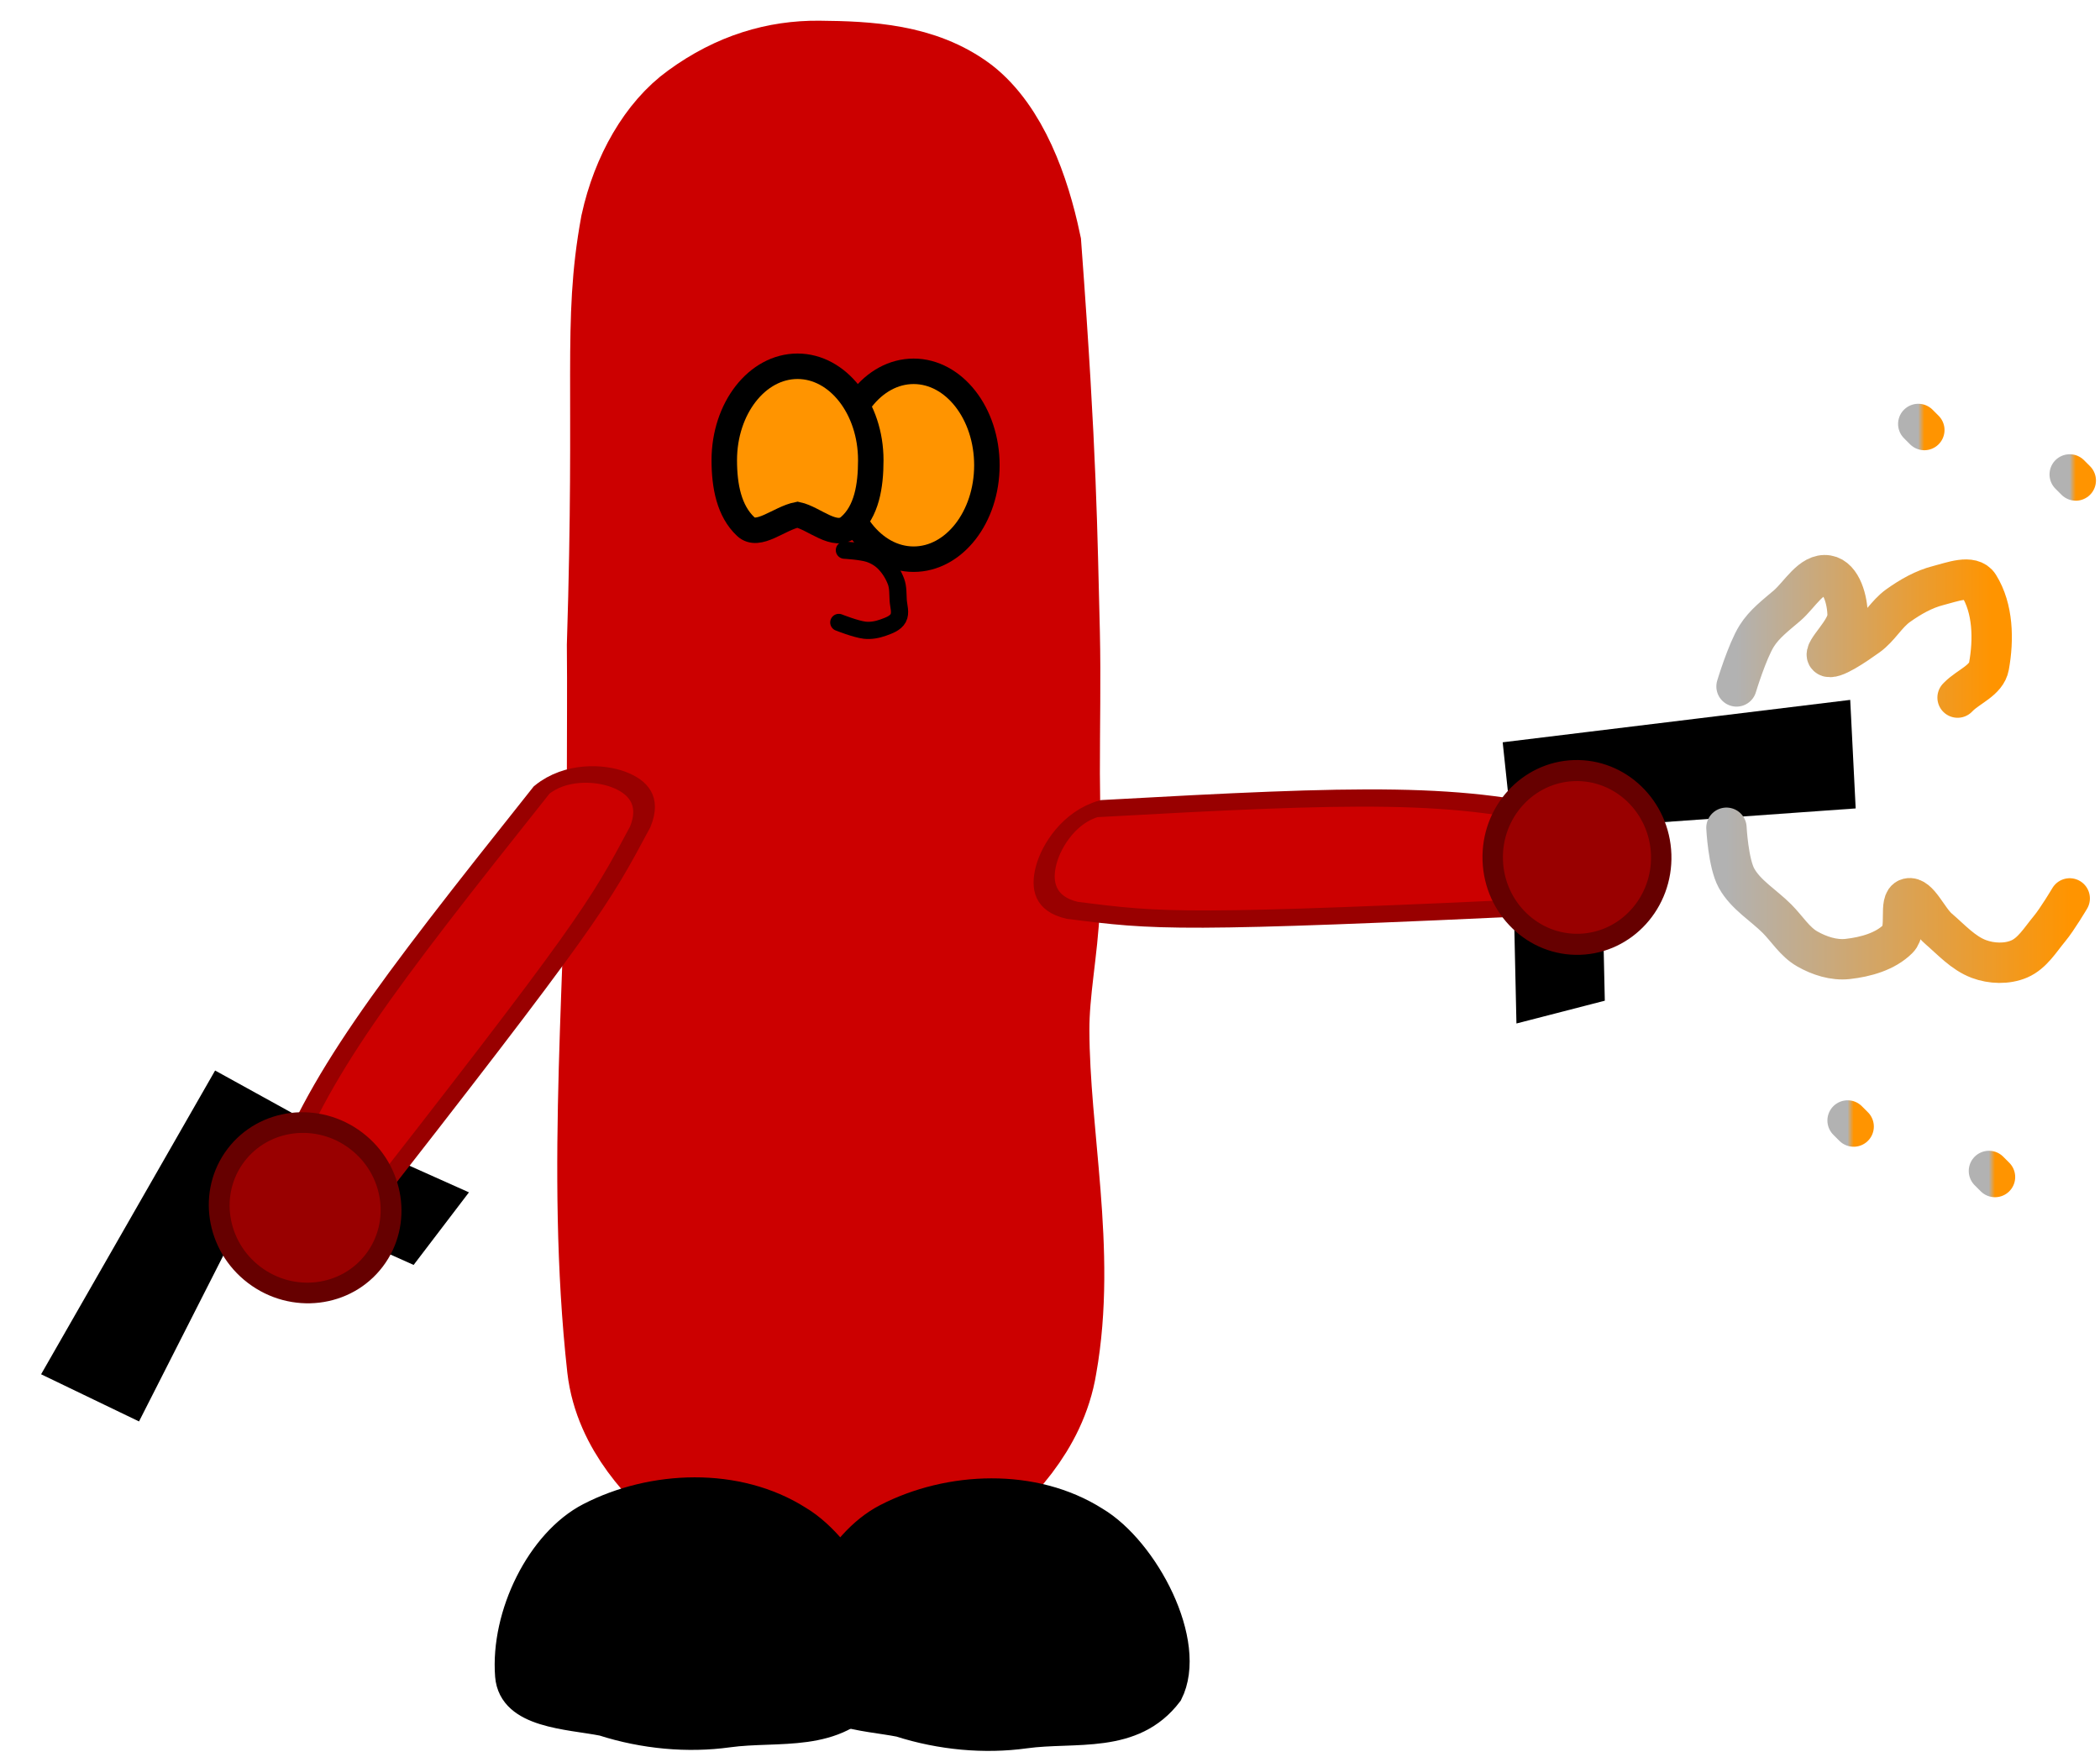
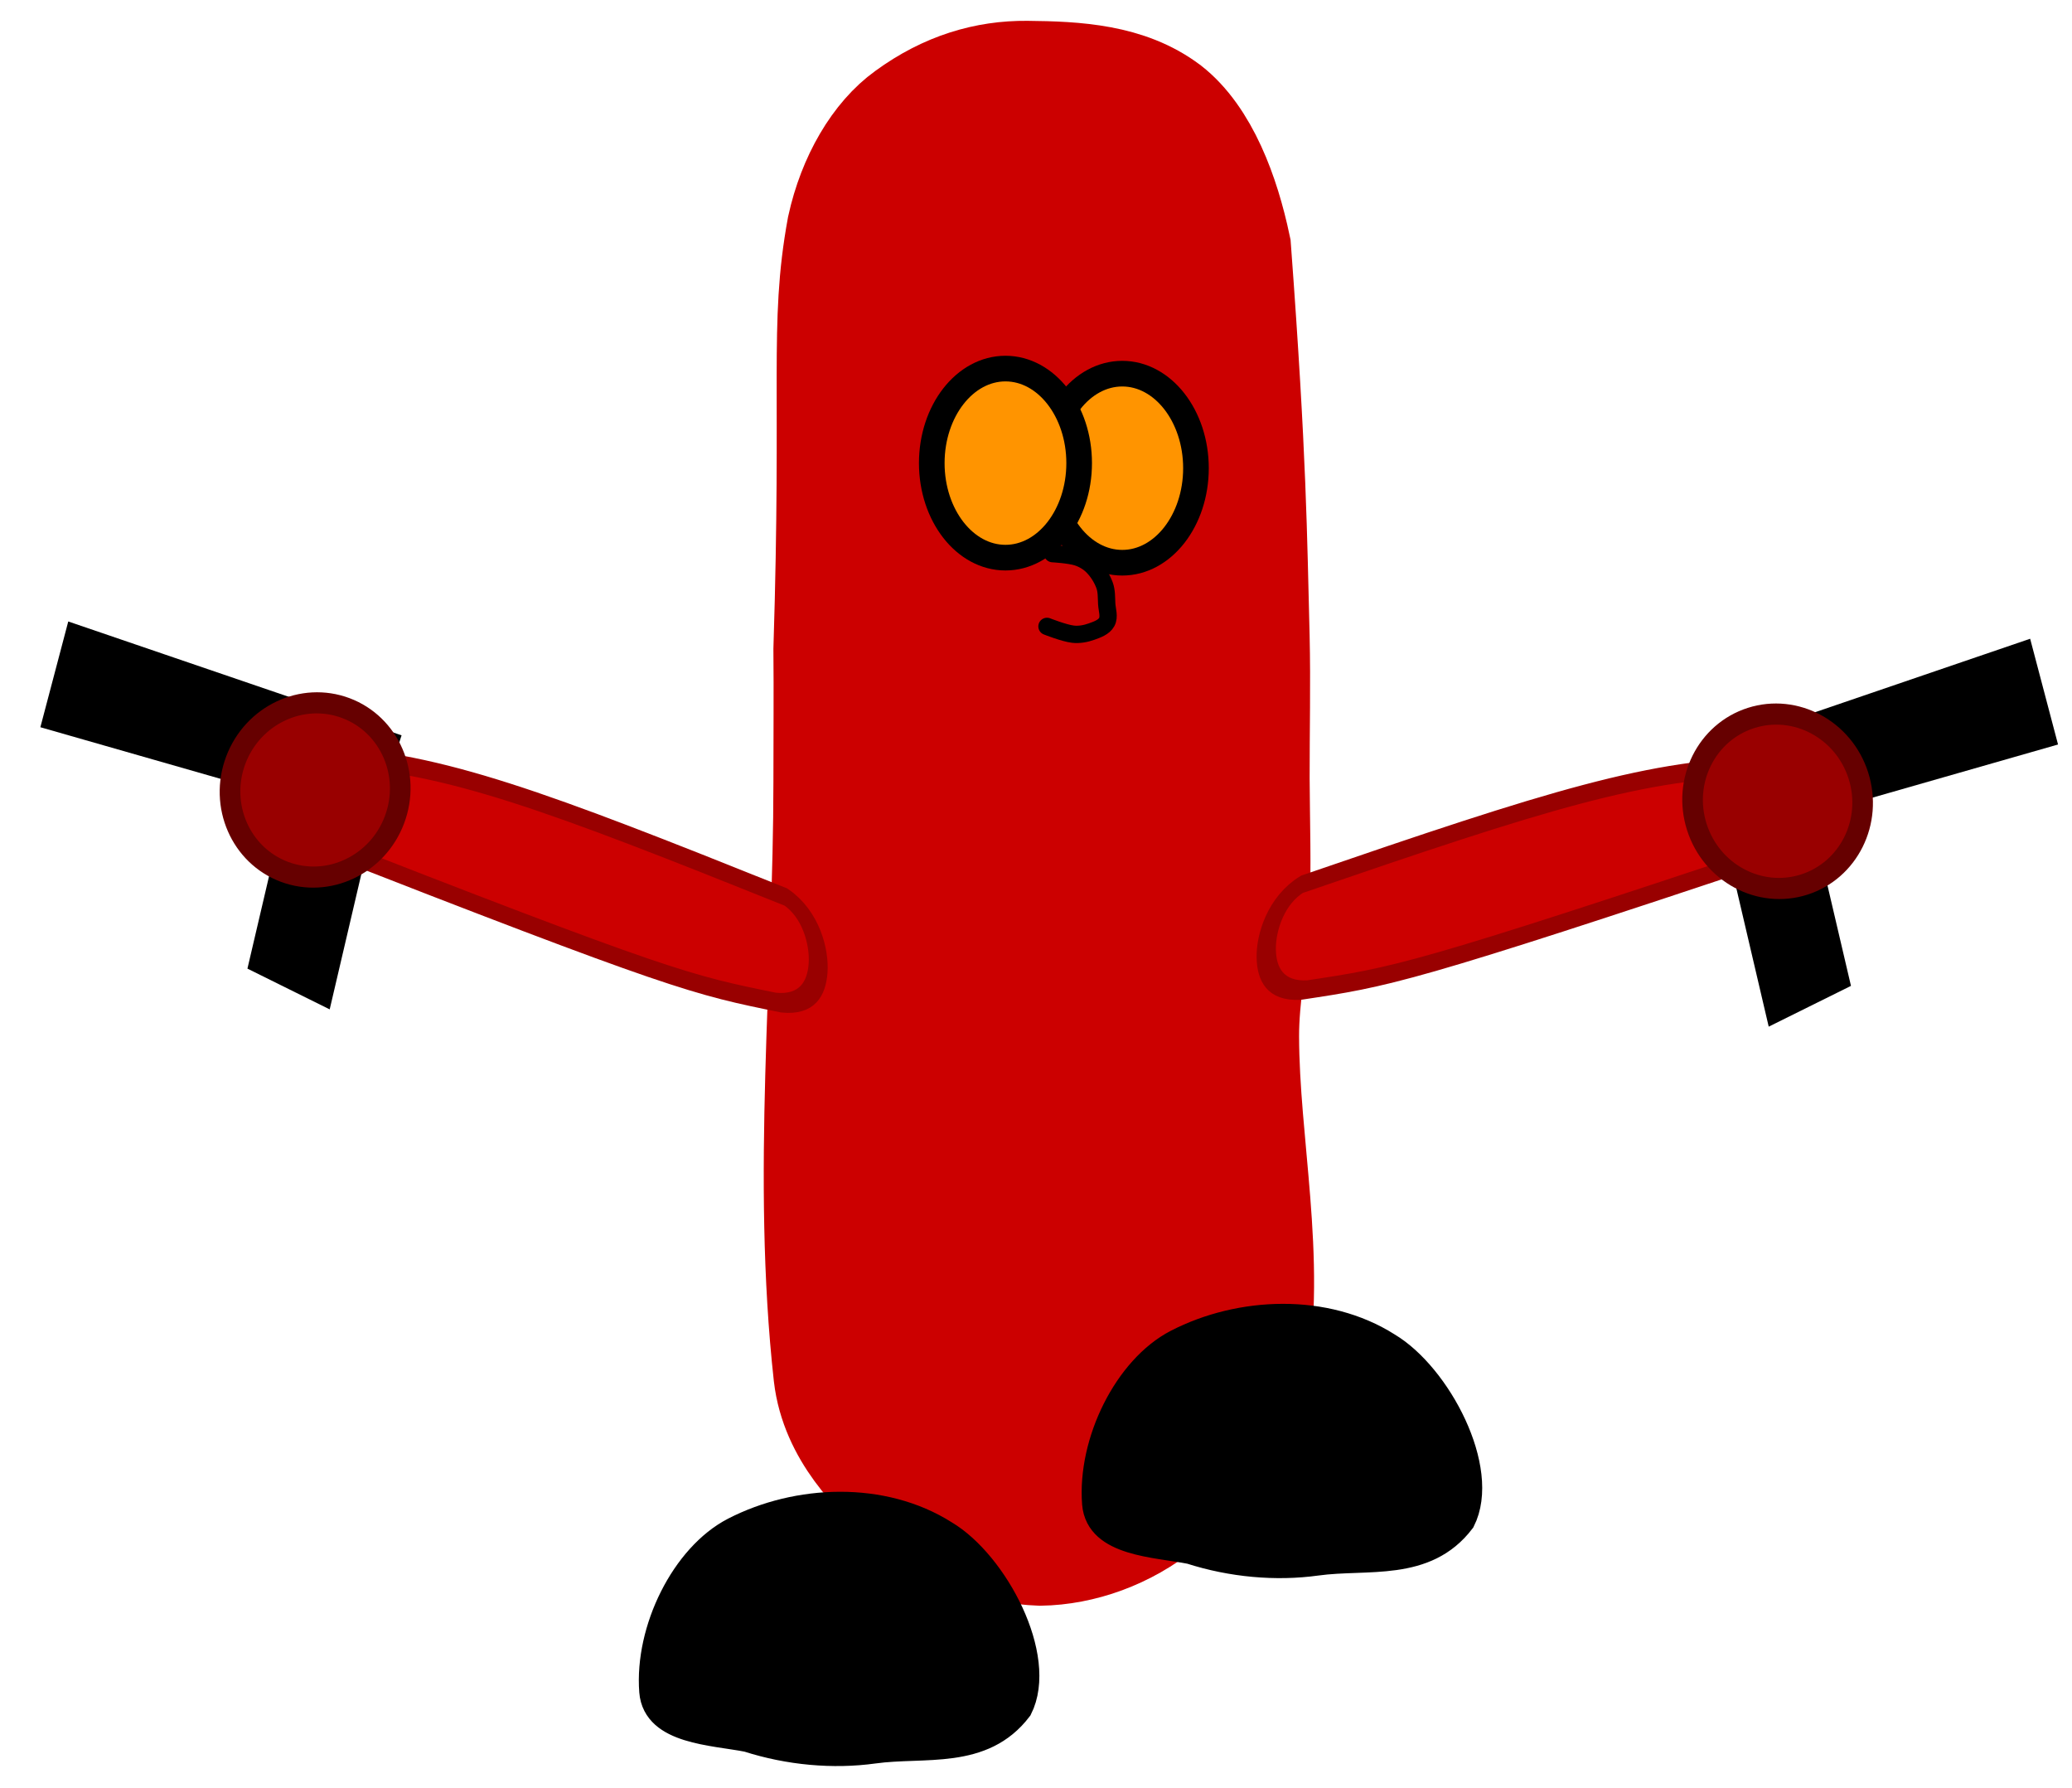
- <svg xmlns="http://www.w3.org/2000/svg" version="1.1" width="104" height="87" viewBox="-1 -1 104 87">
-   <defs>
-     <linearGradient id="grad_1" x2="1">
-       <stop offset="0" stop-color="#B2B2B2" stop-opacity="1" />
-       <stop offset="1" stop-color="#FF9400" stop-opacity="1" />
-     </linearGradient>
-     <linearGradient id="grad_2" x2="1">
-       <stop offset="0" stop-color="#B2B2B2" stop-opacity="1" />
-       <stop offset="1" stop-color="#FF9400" stop-opacity="1" />
-     </linearGradient>
-     <linearGradient id="grad_3" x2="1">
-       <stop offset="0" stop-color="#B2B2B2" stop-opacity="1" />
-       <stop offset="1" stop-color="#FF9400" stop-opacity="1" />
-     </linearGradient>
-     <linearGradient id="grad_4" x2="1">
-       <stop offset="0" stop-color="#B2B2B2" stop-opacity="1" />
-       <stop offset="1" stop-color="#FF9400" stop-opacity="1" />
-     </linearGradient>
-     <linearGradient id="grad_5" x2="1">
-       <stop offset="0" stop-color="#B2B2B2" stop-opacity="1" />
-       <stop offset="1" stop-color="#FF9400" stop-opacity="1" />
-     </linearGradient>
-     <linearGradient id="grad_6" x2="1">
-       <stop offset="0" stop-color="#B2B2B2" stop-opacity="1" />
-       <stop offset="1" stop-color="#FF9400" stop-opacity="1" />
-     </linearGradient>
-   </defs>
-   <path id="ID0.8865274041891098" fill="#000000" stroke="#000000" stroke-width="2" stroke-linecap="round" d="M 206.500 158.750 L 204.500 163.500 L 201 175 L 195.750 173 L 199.250 161.500 L 177.900 156.800 L 179.650 151.700 L 206.500 158.750 Z " transform="matrix(-0.5562604, -0.117212, -0.1524707, 0.7235896, 213.15, -54.25)" />
-   <path id="ID0.8865274041891098" fill="#000000" stroke="#000000" stroke-width="2" stroke-linecap="round" d="M 206.500 158.750 L 204.500 163.500 L 201 175 L 195.750 173 L 199.250 161.500 L 177.900 156.800 L 179.650 151.700 L 206.500 158.750 Z " transform="matrix(0.1079308, -0.5581355, 0.7260287, 0.1403976, -127.55, 145.85)" />
-   <path id="ID0.08809070056304336" fill="#CC0000" stroke="#CC0000" stroke-width="2" stroke-linecap="round" d="M 246 185.300 C 245.980 186.048 246.001 186.757 246 187.550 C 245.996 188.249 245.967 188.955 246 189.650 C 246.032 190.318 246.202 190.981 246.200 191.650 C 246.195 193.388 245.679 195.206 246.050 196.950 C 246.209 197.783 246.958 198.439 247.700 198.950 C 248.390 199.425 249.264 199.689 250.100 199.700 C 250.987 199.672 251.919 199.407 252.650 198.900 C 253.338 198.420 254.043 197.780 254.150 197 C 254.561 193.880 254.151 190.691 254.150 187.600 C 254.150 186.827 254.142 186.200 254.150 185.500 C 253.991 181.252 254.228 180.358 253.900 178.850 C 253.715 178.142 253.282 177.502 252.700 177.150 C 251.952 176.691 251.161 176.494 250.350 176.500 C 249.410 176.507 248.387 176.551 247.600 177.050 C 246.923 177.494 246.549 178.360 246.350 179.150 C 246.053 182.515 246.050 183.695 246 185.300 Z " transform="matrix(-2.600732, 0, 0, 3.095586, 690.65, -543.25)" />
-   <g id="ID0.1477178898639977">
-     <path id="ID0.5619839346036315" fill="#CC0000" stroke="#990000" stroke-width="2" stroke-linecap="round" d="M 282.550 231 C 306.841 200.371 308.320 199.171 315.500 193 C 318.114 191.163 320.546 191.730 322.500 193 C 324.499 194.299 326.520 196.941 325.500 199.500 C 309.865 219.642 303.238 227.753 292 235 C 288.841 236.950 281.120 234.340 282.550 231 Z " transform="matrix(-0.1852125, -0.3197626, 0.4890793, -0.2832839, 16.15, 199.65)" />
-     <path id="ID0.6155663500539958" fill="#990000" stroke="#660000" stroke-width="2" d="M 241.250 209 C 243.526 209 245.589 209.924 247.082 211.418 C 248.576 212.911 249.500 214.974 249.500 217.250 C 249.500 219.526 248.576 221.589 247.082 223.082 C 245.589 224.576 243.526 225.500 241.250 225.500 C 238.974 225.500 236.911 224.576 235.418 223.082 C 233.924 221.589 233 219.526 233 217.250 C 233 214.974 233.924 212.911 235.418 211.418 C 236.911 209.924 238.974 209 241.250 209 Z " transform="matrix(-0.0173435, -0.5213511, 0.5055526, -0.01681794, -28.55, 170.9)" />
+ <svg xmlns="http://www.w3.org/2000/svg" version="1.1" width="102" height="88" viewBox="-1 -1 102 88">
+   <path id="ID0.8865274041891098" fill="#000000" stroke="#000000" stroke-width="2" stroke-linecap="round" d="M 206.500 158.750 L 204.500 163.500 L 201 175 L 195.750 173 L 199.250 161.500 L 177.900 156.800 L 179.650 151.700 L 206.500 158.750 Z " transform="matrix(-0.5684754, 0, 0, 0.739479, 200.7, -80.85)" />
+   <path id="ID0.8865274041891098" fill="#000000" stroke="#000000" stroke-width="2" stroke-linecap="round" d="M 206.500 158.750 L 204.500 163.500 L 201 175 L 195.750 173 L 199.250 161.500 L 177.900 156.800 L 179.650 151.700 L 206.500 158.750 Z " transform="matrix(0.5684754, 0, 0, 0.7394789, -99.4, -81.7)" />
+   <path id="ID0.08809070056304336" fill="#CC0000" stroke="#CC0000" stroke-width="2" stroke-linecap="round" d="M 246 185.300 C 245.980 186.048 246.001 186.757 246 187.550 C 245.996 188.249 245.967 188.955 246 189.650 C 246.032 190.318 246.202 190.981 246.200 191.650 C 246.195 193.388 245.679 195.206 246.050 196.950 C 246.209 197.783 246.958 198.439 247.700 198.950 C 248.390 199.425 249.264 199.689 250.100 199.700 C 250.987 199.672 251.919 199.407 252.650 198.900 C 253.338 198.420 254.043 197.780 254.150 197 C 254.561 193.880 254.151 190.691 254.150 187.600 C 254.150 186.827 254.142 186.200 254.150 185.500 C 253.991 181.252 254.228 180.358 253.900 178.850 C 253.715 178.142 253.282 177.502 252.700 177.150 C 251.952 176.691 251.161 176.494 250.350 176.500 C 249.410 176.507 248.387 176.551 247.600 177.050 C 246.923 177.494 246.549 178.360 246.350 179.150 C 246.053 182.515 246.050 183.695 246 185.300 Z " transform="matrix(-2.600732, 0, 0, 3.095586, 700.65, -543.25)" />
+   <g id="ID0.1477178898639977" transform="matrix(-0.1070485, -0.9942538, 0.9942538, -0.1070485, 23.9, 96.5)">
+     <path id="ID0.5619839346036315" fill="#CC0000" stroke="#990000" stroke-width="2" stroke-linecap="round" d="M 282.550 231 C 306.841 200.371 308.320 199.171 315.500 193 C 318.114 191.163 320.546 191.730 322.500 193 C 324.499 194.299 326.520 196.941 325.500 199.500 C 309.865 219.642 303.238 227.753 292 235 C 288.841 236.950 281.120 234.340 282.550 231 Z " transform="matrix(0.2842835, -0.2360819, 0.361089, 0.4348138, -115.1, 34.85)" />
+     <path id="ID0.6155663500539958" fill="#990000" stroke="#660000" stroke-width="2" d="M 241.250 209 C 243.526 209 245.589 209.924 247.082 211.418 C 248.576 212.911 249.500 214.974 249.500 217.250 C 249.500 219.526 248.576 221.589 247.082 223.082 C 245.589 224.576 243.526 225.500 241.250 225.500 C 238.974 225.500 236.911 224.576 235.418 223.082 C 233.924 221.589 233 219.526 233 217.250 C 233 214.974 233.924 212.911 235.418 211.418 C 236.911 209.924 238.974 209 241.250 209 Z " transform="matrix(0.5111077, -0.1042914, 0.1011311, 0.4956196, -94.25, -14.05)" />
  </g>
-   <g id="ID0.1477178898639977">
-     <path id="ID0.5619839346036315" fill="#CC0000" stroke="#990000" stroke-width="2" stroke-linecap="round" d="M 282.550 231 C 306.841 200.371 308.320 199.171 315.500 193 C 318.114 191.163 320.546 191.730 322.500 193 C 324.499 194.299 326.520 196.941 325.500 199.500 C 309.865 219.642 303.238 227.753 292 235 C 288.841 236.950 281.120 234.340 282.550 231 Z " transform="matrix(-0.1537269, -0.3360355, -0.5139688, 0.2351265, 178.4, 100.6)" />
-     <path id="ID0.6155663500539958" fill="#990000" stroke="#660000" stroke-width="2" d="M 241.250 209 C 243.526 209 245.589 209.924 247.082 211.418 C 248.576 212.911 249.500 214.974 249.500 217.250 C 249.500 219.526 248.576 221.589 247.082 223.082 C 245.589 224.576 243.526 225.500 241.250 225.500 C 238.974 225.500 236.911 224.576 235.418 223.082 C 233.924 221.589 233 219.526 233 217.250 C 233 214.974 233.924 212.911 235.418 211.418 C 236.911 209.924 238.974 209 241.250 209 Z " transform="matrix(-0.4152684, -0.3156896, -0.3061233, 0.4026846, 180.8, 47.5)" />
+   <g id="ID0.1477178898639977" transform="matrix(-0.1574486, 0.9875272, -0.9875272, -0.1574486, 83.8, 36.55)">
+     <path id="ID0.5619839346036315" fill="#CC0000" stroke="#990000" stroke-width="2" stroke-linecap="round" d="M 282.550 231 C 306.841 200.371 308.320 199.171 315.500 193 C 318.114 191.163 320.546 191.730 322.500 193 C 324.499 194.299 326.520 196.941 325.500 199.500 C 309.865 219.642 303.238 227.753 292 235 C 288.841 236.950 281.120 234.340 282.550 231 Z " transform="matrix(-0.2842835, -0.2360819, -0.3610891, 0.4348138, 178.35, 34.6)" />
+     <path id="ID0.6155663500539958" fill="#990000" stroke="#660000" stroke-width="2" d="M 241.250 209 C 243.526 209 245.589 209.924 247.082 211.418 C 248.576 212.911 249.500 214.974 249.500 217.250 C 249.500 219.526 248.576 221.589 247.082 223.082 C 245.589 224.576 243.526 225.500 241.250 225.500 C 238.974 225.500 236.911 224.576 235.418 223.082 C 233.924 221.589 233 219.526 233 217.250 C 233 214.974 233.924 212.911 235.418 211.418 C 236.911 209.924 238.974 209 241.250 209 Z " transform="matrix(-0.5111077, -0.1042915, -0.1011311, 0.4956196, 157.5, -14.3)" />
  </g>
-   <path id="ID0.5486297779716551" fill="#000000" stroke="#000000" stroke-width="6" stroke-linecap="round" d="M 319.350 238.550 C 307.238 245.500 295.597 266.776 302 278 C 311.189 288.839 325.526 285.577 337.700 286.950 C 347.701 288.070 358.478 286.995 368.500 283.850 C 376.746 282.212 390.961 281.771 391.550 272.850 C 392.439 259.122 383.380 242.675 371 237 C 355.369 229.848 334.427 229.344 319.350 238.550 Z " transform="matrix(-0.2023882, 0.003463152, 0.003740547, 0.2185989, 102.35, 21)" />
-   <path id="ID0.5486297779716551" fill="#000000" stroke="#000000" stroke-width="6" stroke-linecap="round" d="M 319.350 238.550 C 307.238 245.500 295.597 266.776 302 278 C 311.189 288.839 325.526 285.577 337.700 286.950 C 347.701 288.070 358.478 286.995 368.500 283.850 C 376.746 282.212 390.961 281.771 391.550 272.850 C 392.439 259.122 383.380 242.675 371 237 C 355.369 229.848 334.427 229.344 319.350 238.550 Z " transform="matrix(-0.2023882, 0.003463152, 0.003740547, 0.2185989, 117.05, 21.05)" />
-   <path id="ID0.643749819137156" fill="#FF9400" stroke="#000000" stroke-width="2" d="M 234.750 143.750 C 236.336 143.750 237.774 144.576 238.815 145.911 C 239.856 147.247 240.500 149.090 240.500 151.125 C 240.500 153.160 239.856 155.003 238.815 156.339 C 237.774 157.674 236.336 158.500 234.750 158.500 C 233.164 158.500 231.726 157.674 230.685 156.339 C 229.644 155.003 229 153.160 229 151.125 C 229 149.090 229.644 147.247 230.685 145.911 C 231.726 144.576 233.164 143.750 234.750 143.750 Z " transform="matrix(-0.630898, 0, 0, 0.630898, 192.35, -73.3)" />
-   <path id="ID0.643749819137156" fill="#FF9400" stroke="#000000" stroke-width="2" d="M 234.750 143.750 C 236.336 143.750 237.774 144.576 238.815 145.911 C 239.856 147.247 240.500 149.090 240.500 151.125 C 240.500 153.160 240.124 155.112 238.815 156.339 C 237.834 157.261 236.199 155.687 234.750 155.400 C 233.427 155.687 231.809 157.328 230.685 156.339 C 229.324 155.162 229 153.160 229 151.125 C 229 149.090 229.644 147.247 230.685 145.911 C 231.726 144.576 233.164 143.750 234.750 143.750 Z " transform="matrix(-0.630898, 0, 0, 0.630898, 186.6, -73.55)" />
-   <path id="ID0.8540973095223308" fill="none" stroke="#000000" stroke-width="2" stroke-linecap="round" d="M 255.250 160.850 C 255.250 160.850 253.312 160.956 252.400 161.250 C 251.731 161.466 251.089 161.846 250.600 162.350 C 250.012 162.957 249.545 163.708 249.250 164.500 C 248.999 165.176 249.042 165.930 249 166.650 C 248.959 167.348 248.664 168.136 249 168.750 C 249.330 169.354 250.102 169.617 250.750 169.850 C 251.430 170.094 252.182 170.234 252.900 170.150 C 253.936 170.029 255.900 169.250 255.900 169.250 " transform="matrix(-0.4261792, 0, 0, 0.4261792, 149.6, -42.3)" />
-   <path id="ID0.6648934166878462" fill="none" stroke="url(#grad_1)" stroke-width="2" stroke-linecap="round" d="M 283 156 C 283 156 283.525 154.260 284 153.500 C 284.374 152.901 284.964 152.460 285.500 152 C 286.132 151.458 286.708 150.368 287.500 150.500 C 288.208 150.618 288.500 151.755 288.500 152.500 C 288.500 153.245 287.263 154.263 287.500 154.500 C 287.737 154.737 288.894 153.933 289.500 153.500 C 290.075 153.089 290.425 152.411 291 152 C 291.606 151.567 292.278 151.181 293 151 C 293.646 150.838 294.647 150.435 295 151 C 295.711 152.138 295.740 153.679 295.500 155 C 295.374 155.695 294.500 156 294 156.500 C 293.875 156.625 294 156.500 294 156.500 " transform="matrix(1, 0, 0, 1, -198, -123)" />
-   <path id="ID0.9487378923222423" fill="none" stroke="url(#grad_2)" stroke-width="2" stroke-linecap="round" d="M 282.500 163 C 282.500 163 282.588 164.758 283 165.500 C 283.457 166.323 284.334 166.834 285 167.500 C 285.500 168 285.887 168.650 286.500 169 C 287.096 169.341 287.818 169.576 288.500 169.500 C 289.391 169.401 290.366 169.134 291 168.500 C 291.485 168.015 291.007 166.623 291.500 166.500 C 292.007 166.373 292.464 167.540 293 168 C 293.632 168.542 294.221 169.208 295 169.500 C 295.624 169.734 296.388 169.762 297 169.500 C 297.649 169.222 298.048 168.543 298.500 168 C 298.884 167.539 299.500 166.500 299.500 166.500 " transform="matrix(1, 0, 0, 1, -198, -123)" />
-   <path id="ID0.5911154705099761" fill="none" stroke="url(#grad_3)" stroke-width="2" stroke-linecap="round" d="M 299.500 145.500 L 299.800 145.800 " transform="matrix(1, 0, 0, 1, -198, -123)" />
-   <path id="ID0.6582880737259984" fill="none" stroke="url(#grad_4)" stroke-width="2" stroke-linecap="round" d="M 292 143 L 292.300 143.300 " transform="matrix(1, 0, 0, 1, -198, -123)" />
-   <path id="ID0.6018544593825936" fill="none" stroke="url(#grad_5)" stroke-width="2" stroke-linecap="round" d="M 288.500 177.500 L 288.800 177.800 " transform="matrix(1, 0, 0, 1, -198, -123)" />
-   <path id="ID0.5585040827281773" fill="none" stroke="url(#grad_6)" stroke-width="2" stroke-linecap="round" d="M 295.500 180 L 295.800 180.300 " transform="matrix(1, 0, 0, 1, -198, -123)" />
+   <path id="ID0.5486297779716551" fill="#000000" stroke="#000000" stroke-width="6" stroke-linecap="round" d="M 319.350 238.550 C 307.238 245.500 295.597 266.776 302 278 C 311.189 288.839 325.526 285.577 337.700 286.950 C 347.701 288.070 358.478 286.995 368.500 283.850 C 376.746 282.212 390.961 281.771 391.550 272.850 C 392.439 259.122 383.380 242.675 371 237 C 355.369 229.848 334.427 229.344 319.350 238.550 Z " transform="matrix(-0.2023882, 0.003463152, 0.003740547, 0.2185989, 109.3, 21.25)" />
+   <path id="ID0.5486297779716551" fill="#000000" stroke="#000000" stroke-width="6" stroke-linecap="round" d="M 319.350 238.550 C 307.238 245.500 295.597 266.776 302 278 C 311.189 288.839 325.526 285.577 337.700 286.950 C 347.701 288.070 358.478 286.995 368.500 283.850 C 376.746 282.212 390.961 281.771 391.550 272.850 C 392.439 259.122 383.380 242.675 371 237 C 355.369 229.848 334.427 229.344 319.350 238.550 Z " transform="matrix(-0.2023882, 0.003463152, 0.003740547, 0.2185989, 131.1, 12)" />
+   <path id="ID0.643749819137156" fill="#FF9400" stroke="#000000" stroke-width="2" d="M 234.750 143.750 C 236.336 143.750 237.774 144.576 238.815 145.911 C 239.856 147.247 240.500 149.090 240.500 151.125 C 240.500 153.160 239.856 155.003 238.815 156.339 C 237.774 157.674 236.336 158.500 234.750 158.500 C 233.164 158.500 231.726 157.674 230.685 156.339 C 229.644 155.003 229 153.160 229 151.125 C 229 149.090 229.644 147.247 230.685 145.911 C 231.726 144.576 233.164 143.750 234.750 143.750 Z " transform="matrix(-0.630898, 0, 0, 0.630898, 202.35, -73.3)" />
+   <path id="ID0.643749819137156" fill="#FF9400" stroke="#000000" stroke-width="2" d="M 234.750 143.750 C 236.336 143.750 237.774 144.576 238.815 145.911 C 239.856 147.247 240.500 149.090 240.500 151.125 C 240.500 153.160 239.856 155.003 238.815 156.339 C 237.774 157.674 236.336 158.500 234.750 158.500 C 233.164 158.500 231.726 157.674 230.685 156.339 C 229.644 155.003 229 153.160 229 151.125 C 229 149.090 229.644 147.247 230.685 145.911 C 231.726 144.576 233.164 143.750 234.750 143.750 Z " transform="matrix(-0.630898, 0, 0, 0.630898, 196.6, -73.55)" />
+   <path id="ID0.8540973095223308" fill="none" stroke="#000000" stroke-width="2" stroke-linecap="round" d="M 255.250 160.850 C 255.250 160.850 253.312 160.956 252.400 161.250 C 251.731 161.466 251.089 161.846 250.600 162.350 C 250.012 162.957 249.545 163.708 249.250 164.500 C 248.999 165.176 249.042 165.930 249 166.650 C 248.959 167.348 248.664 168.136 249 168.750 C 249.330 169.354 250.102 169.617 250.750 169.850 C 251.430 170.094 252.182 170.234 252.900 170.150 C 253.936 170.029 255.900 169.250 255.900 169.250 " transform="matrix(-0.4261792, 0, 0, 0.4261792, 159.6, -42.3)" />
</svg>
